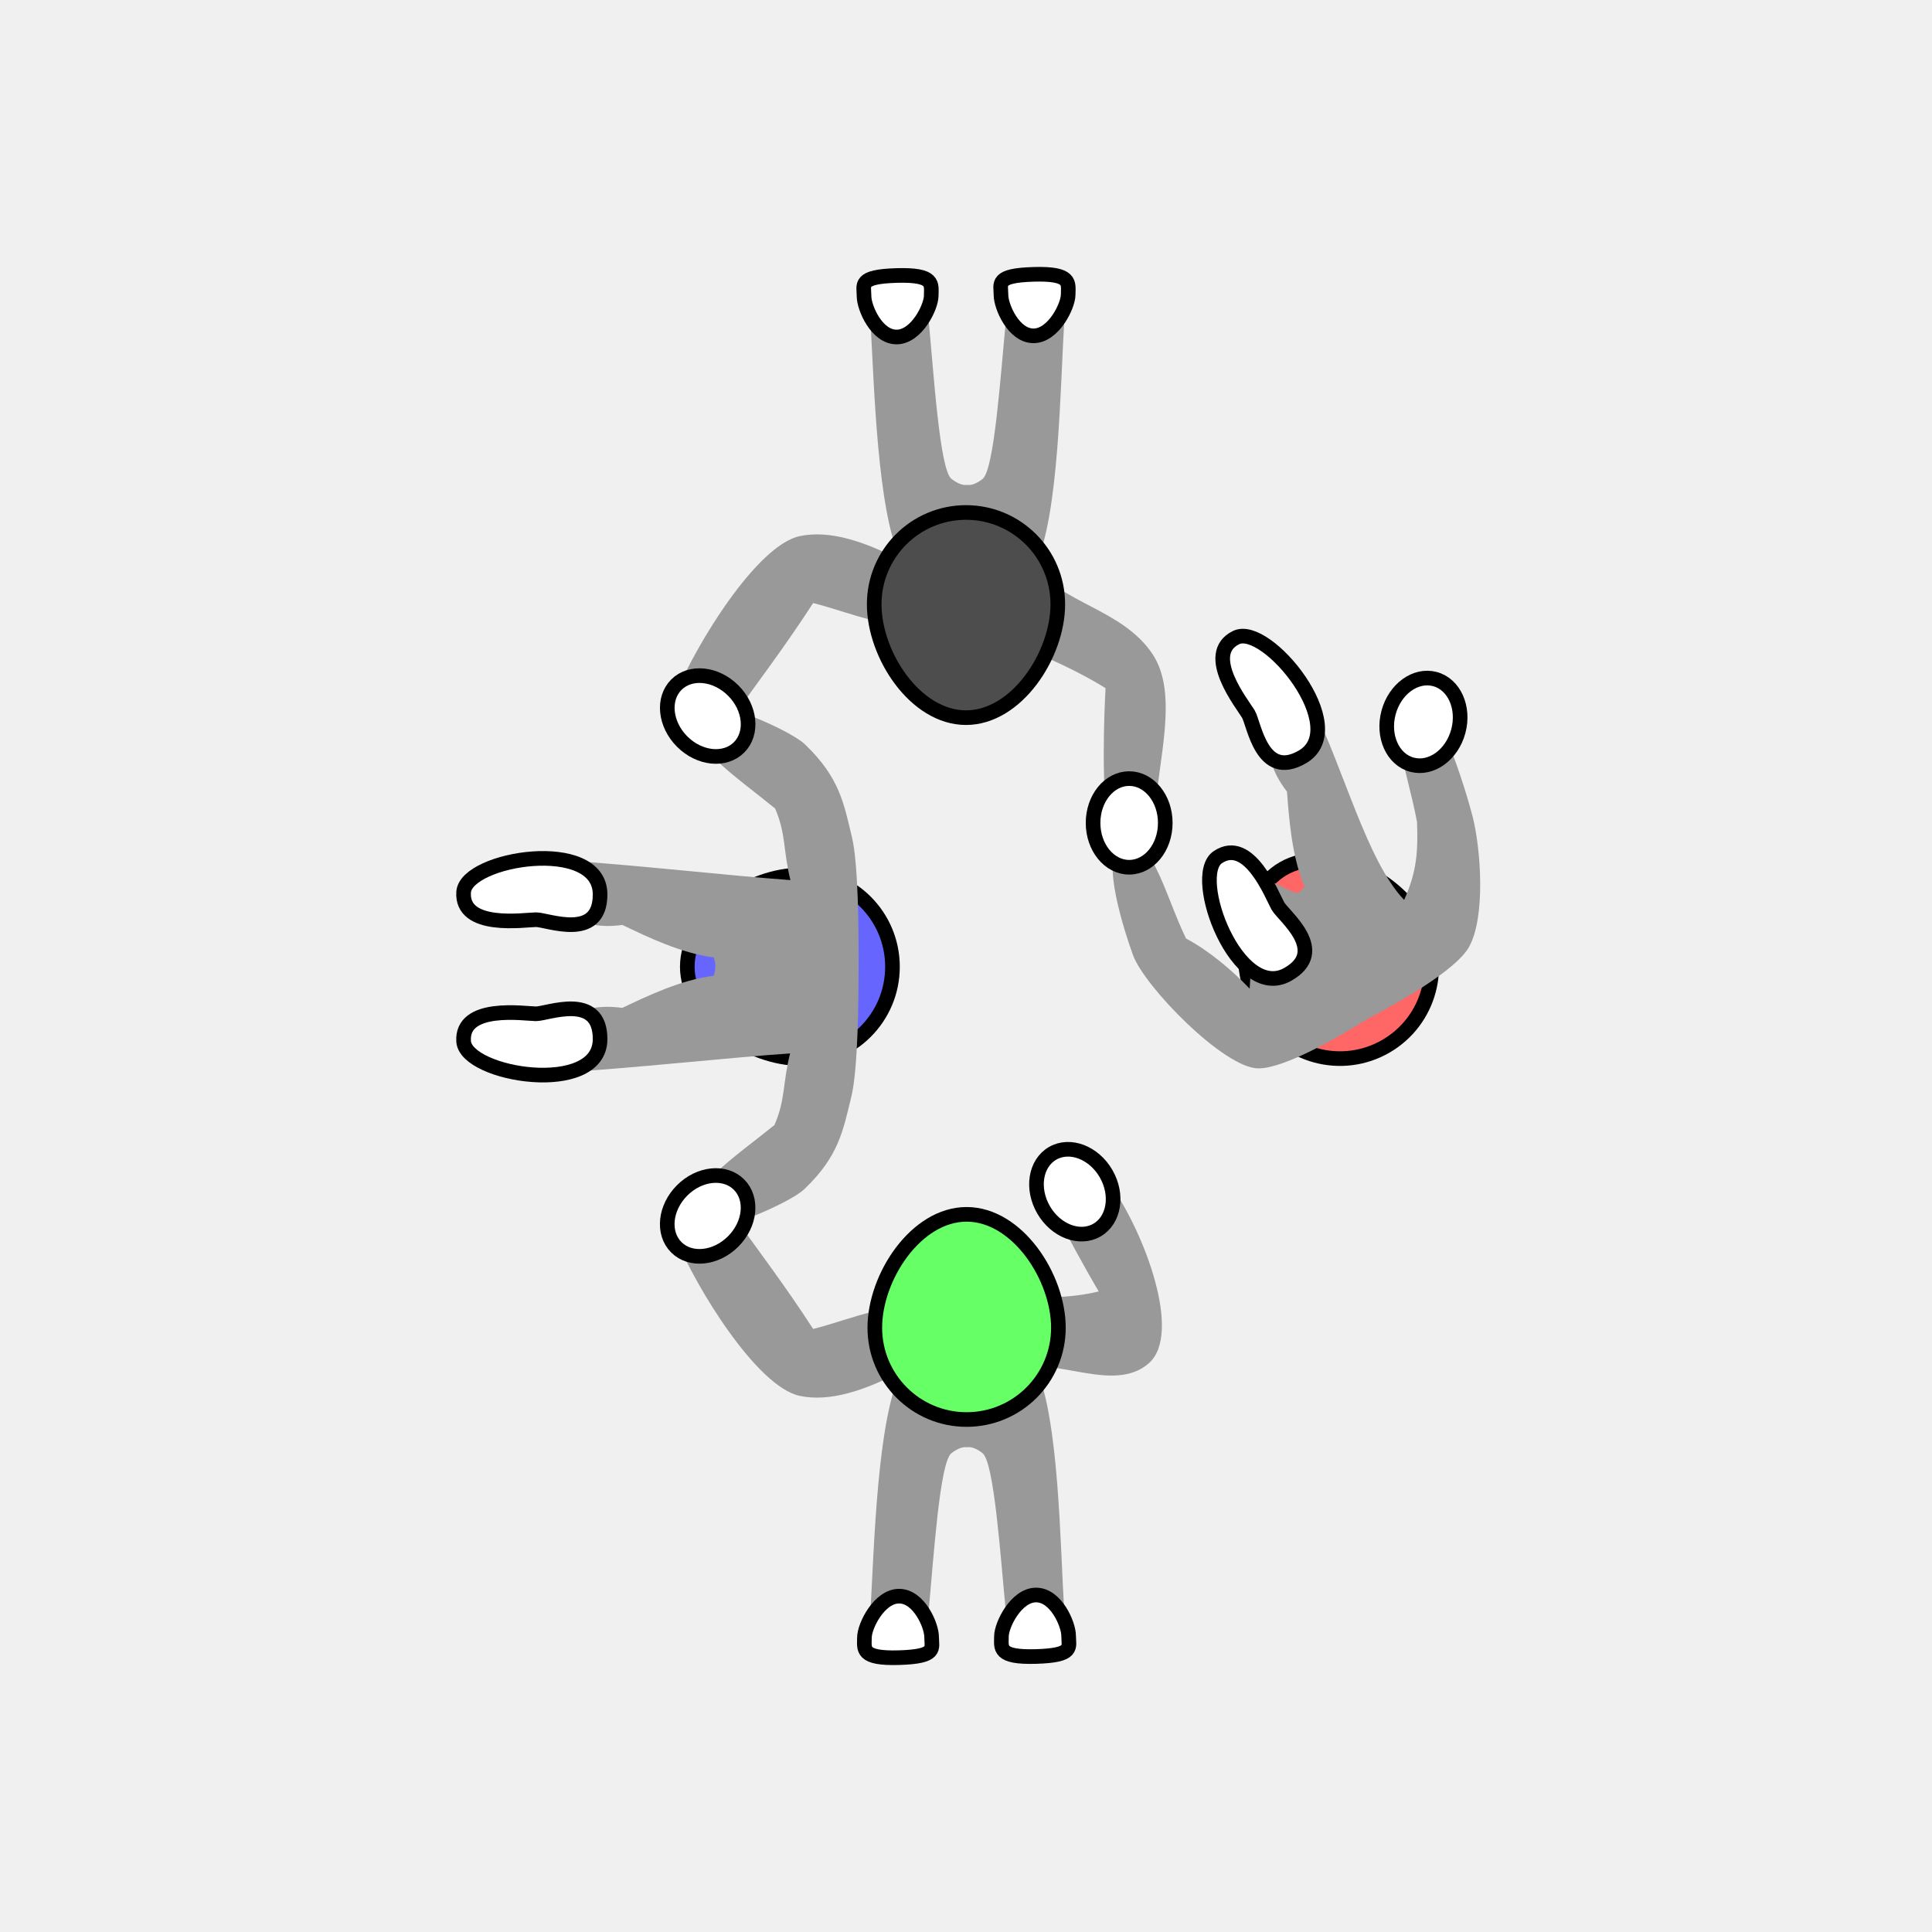
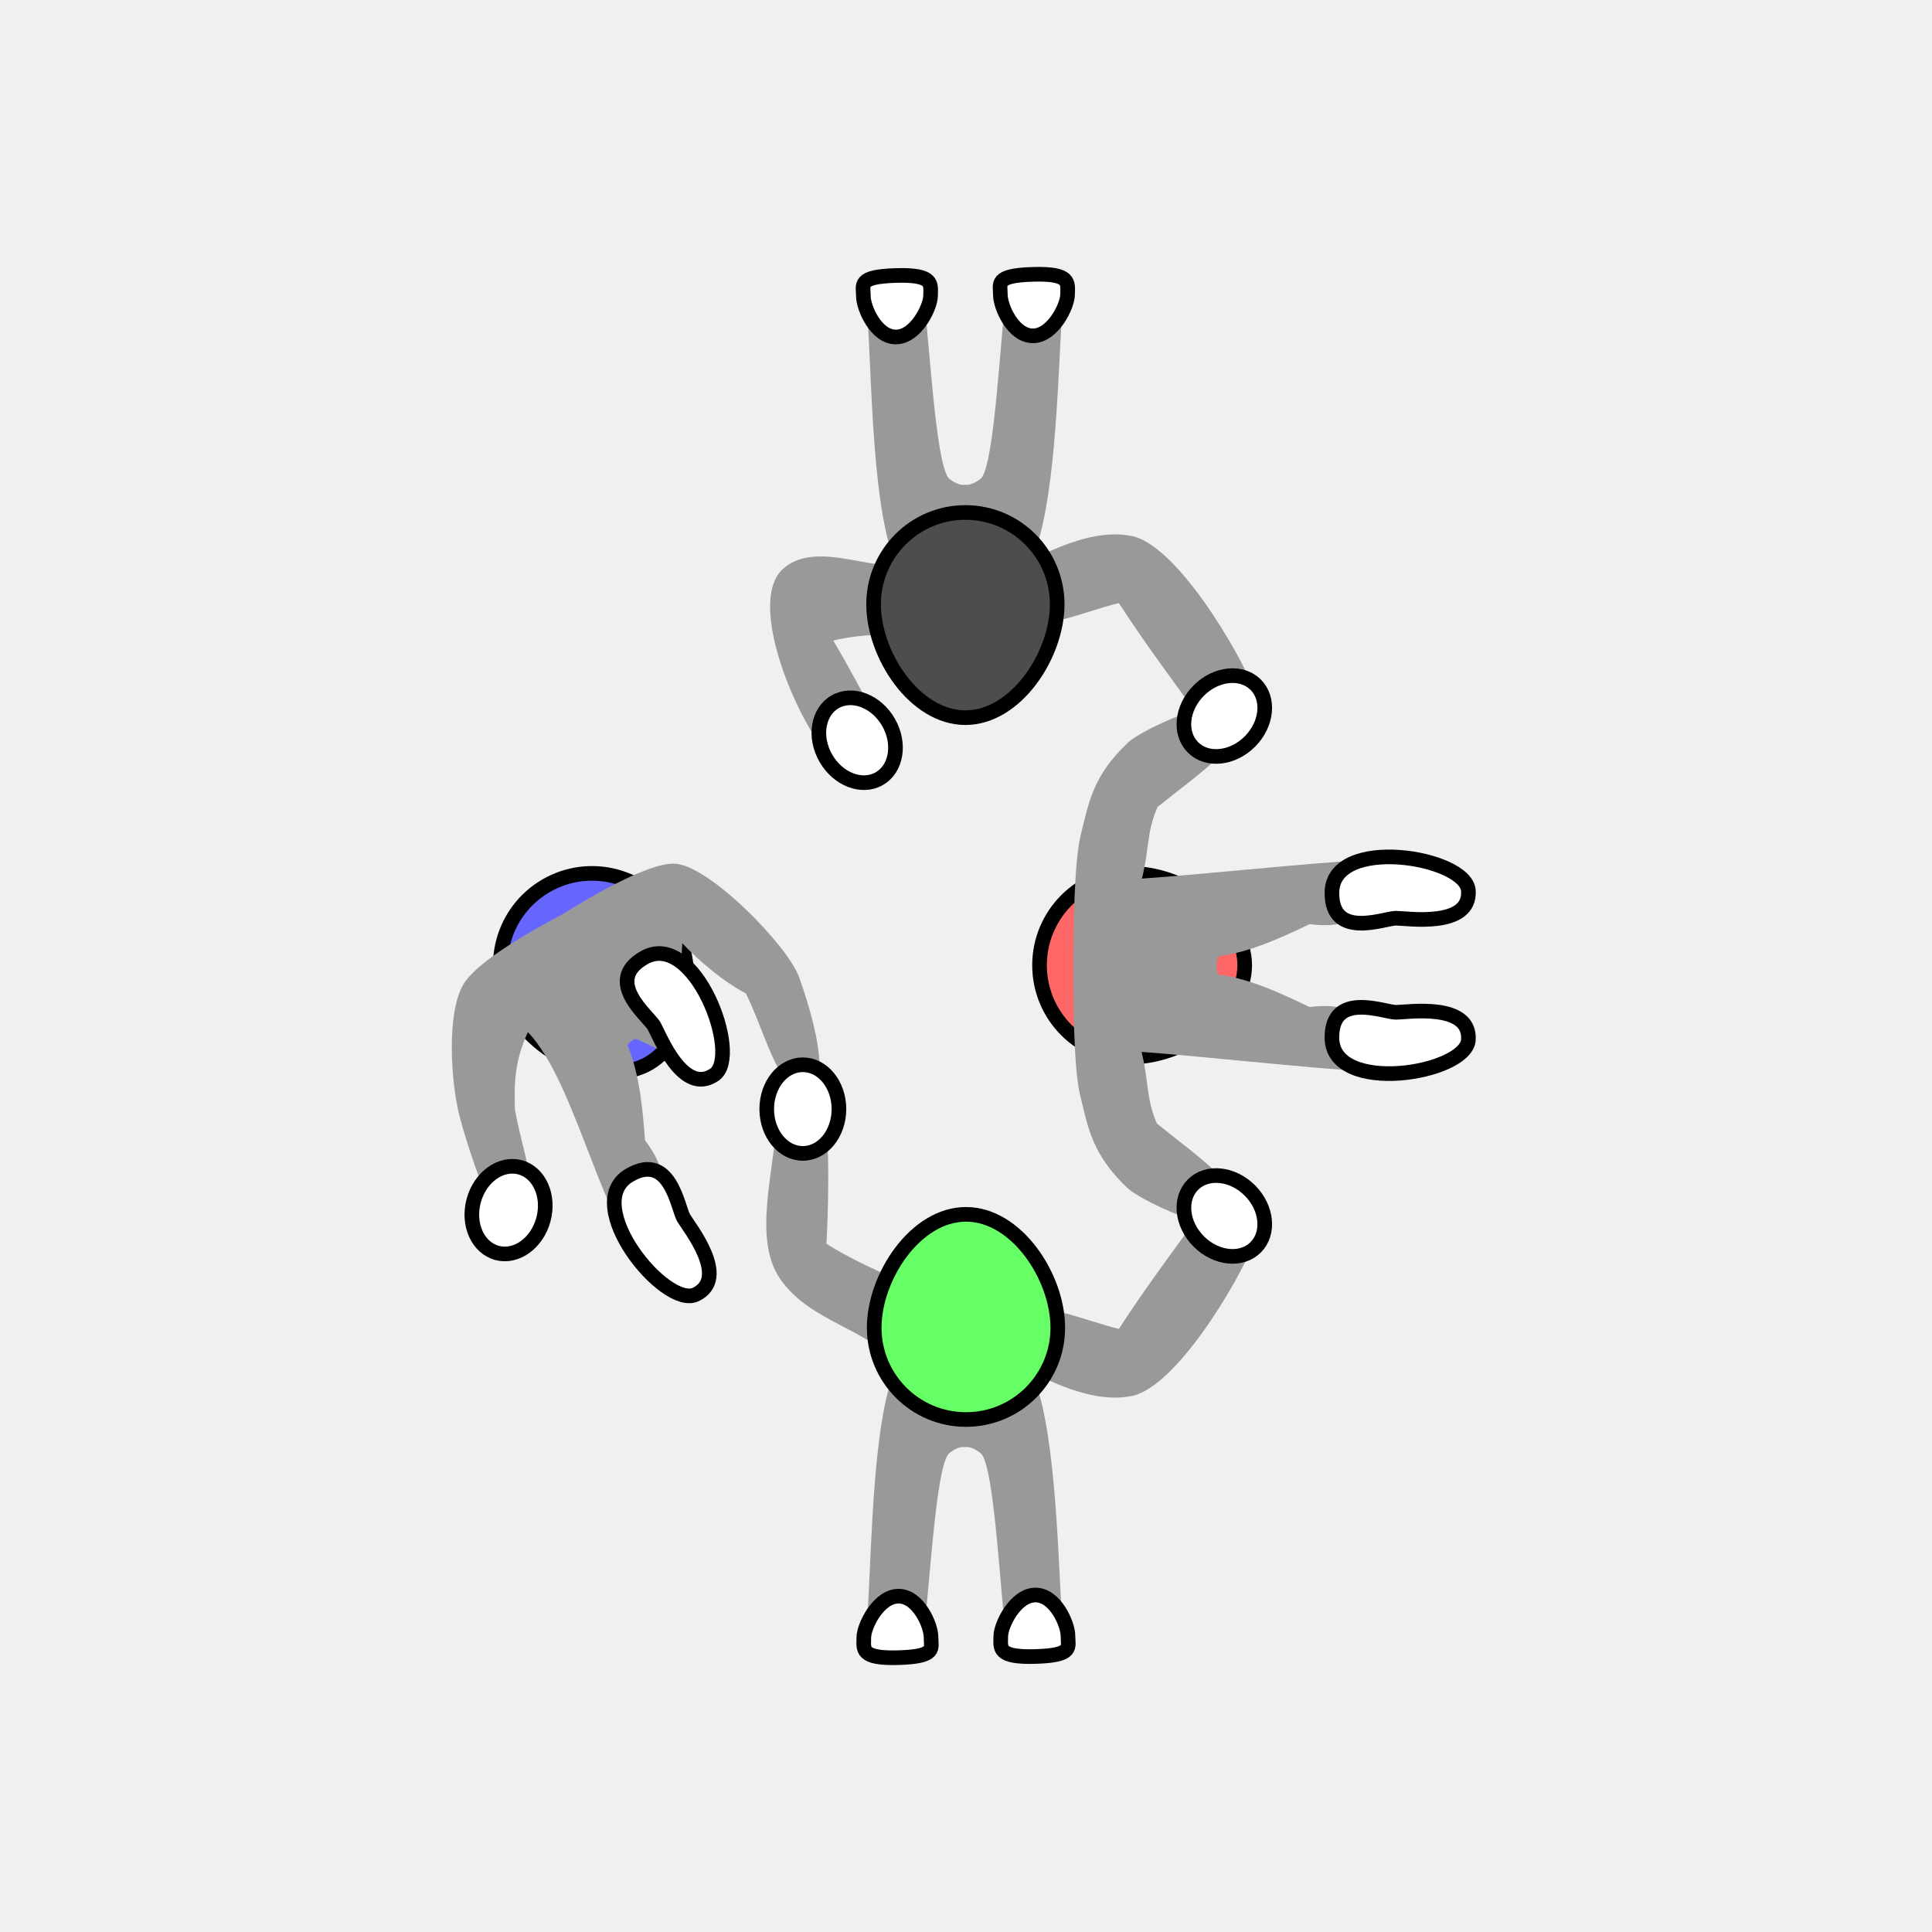
<svg xmlns="http://www.w3.org/2000/svg" width="35mm" height="35mm" viewBox="0 0 35 35" version="1.1" id="svg1" xml:space="preserve">
  <defs id="defs1" />
  <g id="layer1">
-     <path style="fill:#999999;fill-opacity:1;stroke:none;stroke-width:0.265;stroke-dasharray:none;stroke-opacity:1" d="m 16.274,5.493 c -0.262,-0.004 -0.518,0.082 -0.508,0.262 0.072,1.252 0.124,3.49 0.553,4.395 -0.652,-0.337 -1.281,-0.553 -1.829,-0.438 -0.788,0.166 -1.898,2.001 -2.23,2.823 -0.141,0.35 0.669,0.949 0.93,0.579 0.532,-0.752 1.019,-1.383 1.541,-2.189 0.706,0.175 1.288,0.501 2.782,0.501 0.662,0.125 1.809,0.598 2.515,1.041 0,0 -0.082,1.398 0.015,2.305 0.446,0.081 0.498,0.135 0.867,0.055 0.072,-1.068 0.448,-2.26 -0.032,-2.979 -0.552,-0.825 -1.687,-0.925 -2.122,-1.605 0.432,-0.904 0.45,-3.23 0.527,-4.482 0.022,-0.359 -1.022,-0.346 -1.057,0.012 -0.101,1.03 -0.213,2.744 -0.428,2.906 -0.121,0.092 -0.211,0.116 -0.279,0.105 -0.068,0.01 -0.16,-0.015 -0.281,-0.107 C 17.025,8.514 16.918,6.801 16.821,5.771 16.804,5.592 16.536,5.497 16.274,5.493 Z" id="path4-6-0" />
-     <path style="fill:#999999;fill-opacity:1;stroke:none;stroke-width:0.265;stroke-dasharray:none;stroke-opacity:1" d="m 16.274,29.507 c -0.262,0.004 -0.518,-0.082 -0.508,-0.262 0.072,-1.252 0.124,-3.49 0.553,-4.395 -0.652,0.337 -1.281,0.553 -1.829,0.438 -0.788,-0.166 -1.898,-2.001 -2.23,-2.823 -0.141,-0.35 0.669,-0.949 0.93,-0.579 0.532,0.752 1.019,1.383 1.541,2.189 0.706,-0.175 1.288,-0.501 2.782,-0.501 0.662,-0.125 1.624,0.018 2.391,-0.179 0,0 -0.267,-0.444 -0.662,-1.196 0.446,-0.081 0.529,-0.782 0.898,-0.701 0.596,0.853 1.276,2.658 0.676,3.195 -0.545,0.487 -1.44,0.032 -2.061,0.066 0.432,0.904 0.45,3.23 0.527,4.482 0.022,0.359 -1.022,0.346 -1.057,-0.012 -0.101,-1.03 -0.213,-2.744 -0.428,-2.906 -0.121,-0.092 -0.211,-0.116 -0.279,-0.105 -0.068,-0.01 -0.16,0.015 -0.281,0.107 -0.214,0.163 -0.321,1.876 -0.418,2.906 -0.017,0.179 -0.285,0.273 -0.547,0.277 z" id="path4-6" />
-     <path id="path1-3" style="fill:#66ff66;fill-opacity:1;stroke:#000000;stroke-width:0.265" d="m 19.174,24.053 c 0,-0.918 -0.744,-2.054 -1.663,-2.054 -0.918,0 -1.663,1.136 -1.663,2.054 0,0.918 0.744,1.663 1.663,1.663 0.918,0 1.663,-0.744 1.663,-1.663 z" />
-     <path id="path1-7-1-1" style="fill:#ffffff;stroke:#000000;stroke-width:0.265;stroke-dasharray:none" d="m 16.877,29.654 c 0,-0.207 -0.228,-0.738 -0.589,-0.738 -0.361,0 -0.628,0.542 -0.628,0.749 0,0.207 -0.07,0.386 0.628,0.365 0.698,-0.021 0.589,-0.168 0.589,-0.375 z" />
-     <path id="path1-7-1-9-7" style="fill:#ffffff;stroke:#000000;stroke-width:0.265;stroke-dasharray:none" d="m 19.359,29.633 c 0,-0.207 -0.228,-0.738 -0.589,-0.738 -0.361,0 -0.628,0.542 -0.628,0.749 0,0.207 -0.07,0.386 0.628,0.365 0.698,-0.021 0.589,-0.168 0.589,-0.375 z" />
-     <path id="path1-3-0" style="fill:#6666ff;fill-opacity:1;stroke:#000000;stroke-width:0.265" d="m 14.505,15.851 c -0.918,0 -2.054,0.744 -2.054,1.663 0,0.918 1.136,1.663 2.054,1.663 0.918,0 1.663,-0.744 1.663,-1.663 0,-0.918 -0.744,-1.663 -1.663,-1.663 z" />
-     <path style="fill:#999999;fill-opacity:1;stroke:none;stroke-width:0.265;stroke-dasharray:none;stroke-opacity:1" d="m 16.191,8.904 c -0.292,-0.008 -0.617,0.099 -0.605,0.301 0.072,1.252 0.272,3.06 0.344,4.135 -0.547,-0.137 -0.836,-0.082 -1.297,-0.283 -0.606,-0.749 -1.149,-1.598 -1.781,-1.582 -0.425,0.011 0.311,1.8 0.621,2.125 0.598,0.627 1.069,0.701 1.674,0.85 0.478,0.117 1.706,0.132 2.35,0.131 0.644,0.004 1.875,-0.005 2.354,-0.121 0.605,-0.146 1.073,-0.221 1.674,-0.846 0.312,-0.324 1.055,-2.111 0.631,-2.123 -0.633,-0.019 -1.18,0.831 -1.789,1.578 -0.462,0.199 -0.749,0.142 -1.297,0.277 0.076,-1.074 0.282,-2.881 0.359,-4.133 0.022,-0.359 -1.02,-0.424 -1.055,-0.066 -0.05,0.515 -0.184,0.627 -0.117,1.156 -0.217,0.453 -0.512,1.061 -0.588,1.654 -0.059,0.022 -0.115,0.03 -0.166,0.029 -0.051,9.3e-5 -0.107,-0.009 -0.166,-0.031 -0.074,-0.593 -0.366,-1.201 -0.582,-1.654 0.069,-0.529 -0.065,-0.641 -0.113,-1.156 -0.015,-0.156 -0.222,-0.234 -0.449,-0.24 z" id="path4-6-3-2" transform="rotate(-90,17.99341,17.02029)" />
-     <path id="path1-7-1-1-4" style="fill:#ffffff;stroke:#000000;stroke-width:0.265;stroke-dasharray:none" d="m 8.399,18.868 c -0.048,-0.683 1.103,-0.504 1.31,-0.502 0.207,0.002 1.168,-0.396 1.162,0.463 -0.007,1.043 -2.428,0.653 -2.472,0.038 z" />
-     <path id="path1-7-1-1-4-5" style="fill:#ffffff;stroke:#000000;stroke-width:0.265;stroke-dasharray:none" d="m 8.399,16.159 c -0.048,0.683 1.103,0.504 1.31,0.502 0.207,-0.002 1.168,0.396 1.162,-0.463 -0.007,-1.043 -2.428,-0.653 -2.472,-0.038 z" />
-     <path id="path1-3-1" style="fill:#4d4d4d;fill-opacity:1;stroke:#000000;stroke-width:0.265" d="m 15.837,10.947 c 0,0.918 0.744,2.054 1.663,2.054 0.918,0 1.663,-1.136 1.663,-2.054 0,-0.918 -0.744,-1.663 -1.663,-1.663 -0.918,0 -1.663,0.744 -1.663,1.663 z" />
-     <path id="path1-7-1-1-0" style="fill:#ffffff;stroke:#000000;stroke-width:0.265;stroke-dasharray:none" d="m 18.134,5.346 c 0,0.207 0.228,0.738 0.589,0.738 0.361,0 0.628,-0.542 0.628,-0.749 0,-0.207 0.07,-0.386 -0.628,-0.365 -0.698,0.021 -0.589,0.168 -0.589,0.375 z" />
-     <path id="path1-7-1-9-7-3" style="fill:#ffffff;stroke:#000000;stroke-width:0.265;stroke-dasharray:none" d="m 15.653,5.367 c 0,0.207 0.228,0.738 0.589,0.738 0.361,0 0.628,-0.542 0.628,-0.749 0,-0.207 0.07,-0.386 -0.628,-0.365 -0.698,0.021 -0.589,0.168 -0.589,0.375 z" />
-     <ellipse style="fill:#ffffff;fill-opacity:1;stroke:#000000;stroke-width:0.265;stroke-dasharray:none;stroke-opacity:1" id="path1-7-2-9-9-1-9-9" cx="6.068" cy="-28.432" rx="0.654" ry="0.803" transform="matrix(0.8660254,-0.5,-0.5,-0.8660254,0,0)" />
-     <ellipse style="fill:#ffffff;fill-opacity:1;stroke:#000000;stroke-width:0.265;stroke-dasharray:none;stroke-opacity:1" id="path1-7-2-9-9-1-9" cx="24.641" cy="-6.511" rx="0.654" ry="0.803" transform="matrix(0.7071068,0.7071068,0.7071068,-0.7071068,0,0)" />
-     <ellipse style="fill:#ffffff;fill-opacity:1;stroke:#000000;stroke-width:0.265;stroke-dasharray:none;stroke-opacity:1" id="path1-7-2-9-9-1-9-8" cx="-0.107" cy="18.238" rx="0.654" ry="0.803" transform="rotate(-45)" />
-     <path id="path1-3-0-4-9" style="fill:#ff6666;fill-opacity:1;stroke:#000000;stroke-width:0.265" d="m 25.714,16.684 c -0.459,-0.795 -1.672,-1.407 -2.467,-0.948 -0.795,0.459 -0.872,1.815 -0.413,2.61 0.459,0.795 1.476,1.068 2.271,0.609 0.795,-0.459 1.068,-1.476 0.609,-2.271 z" />
-     <path style="fill:#999999;fill-opacity:1;stroke:none;stroke-width:0.265;stroke-dasharray:none;stroke-opacity:1" d="m 22.639,17.911 c -0.319,-0.335 -0.742,-0.692 -1.153,-0.909 -0.391,-0.802 -0.65,-2.013 -1.19,-1.683 -0.362,0.222 0.076,1.557 0.228,1.98 0.205,0.57 1.648,2.052 2.271,2.056 0.477,0.003 1.481,-0.583 2.009,-0.914 0.552,-0.29 1.566,-0.864 1.804,-1.278 0.31,-0.54 0.219,-1.783 0.07,-2.37 -0.11,-0.436 -0.68,-2.328 -1.054,-2.127 -0.557,0.3 -0.131,1.264 0.047,2.226 0.018,0.522 6.5e-5,0.894 -0.234,1.411 -0.671,-0.703 -1.093,-2.368 -1.652,-3.491 -0.16,-0.322 -1.095,0.143 -0.947,0.47 0.214,0.471 0.154,0.635 0.477,1.06 0.038,0.501 0.088,1.175 0.318,1.727 -0.04,0.049 -0.084,0.083 -0.129,0.108 -0.044,0.026 -0.863,-0.419 -0.925,-0.408 -0.589,0.2 -0.208,0.455 0.105,1.425 z" id="path4-6-3-2-0-9" />
-     <ellipse style="fill:#ffffff;fill-opacity:1;stroke:#000000;stroke-width:0.265;stroke-dasharray:none;stroke-opacity:1" id="path1-7-2-9-9-1-3-3" cx="28.293" cy="-5.958" rx="0.654" ry="0.803" transform="matrix(0.9659258,0.258819,0.258819,-0.9659258,0,0)" />
-     <path id="path1-7-1-1-4-1-4" style="fill:#ffffff;stroke:#000000;stroke-width:0.265;stroke-dasharray:none" d="m 22.061,15.529 c 0.567,-0.383 0.988,0.703 1.089,0.884 0.102,0.181 0.927,0.813 0.18,1.238 -0.906,0.515 -1.78,-1.777 -1.269,-2.122 z" />
-     <path id="path1-7-1-1-4-5-9-3" style="fill:#ffffff;stroke:#000000;stroke-width:0.265;stroke-dasharray:none" d="m 22.394,11.55 c -0.615,0.299 0.115,1.207 0.221,1.385 0.106,0.178 0.241,1.209 0.982,0.775 0.899,-0.527 -0.649,-2.43 -1.203,-2.16 z" />
-     <ellipse style="fill:#ffffff;fill-opacity:1;stroke:#000000;stroke-width:0.265;stroke-dasharray:none;stroke-opacity:1" id="path1-7-2-9-9-1-3" cx="20.456" cy="-14.908" rx="0.654" ry="0.803" transform="scale(1,-1)" />
+     <path style="fill:#999999;fill-opacity:1;stroke:none;stroke-width:0.265;stroke-dasharray:none;stroke-opacity:1" d="m 18.726,29.507 c 0.262,0.004 0.518,-0.082 0.508,-0.262 -0.072,-1.252 -0.124,-3.49 -0.553,-4.395 0.652,0.337 1.281,0.553 1.829,0.438 0.788,-0.166 1.898,-2.001 2.23,-2.823 0.141,-0.35 -0.669,-0.949 -0.93,-0.579 -0.532,0.752 -1.019,1.383 -1.541,2.189 -0.706,-0.175 -1.288,-0.501 -2.782,-0.501 -0.662,-0.125 -1.809,-0.598 -2.515,-1.041 0,0 0.082,-1.398 -0.015,-2.305 -0.446,-0.081 -0.498,-0.135 -0.867,-0.055 -0.072,1.068 -0.448,2.26 0.032,2.979 0.552,0.825 1.687,0.925 2.122,1.605 -0.432,0.904 -0.45,3.23 -0.527,4.482 -0.022,0.359 1.022,0.346 1.057,-0.012 0.101,-1.03 0.213,-2.744 0.428,-2.906 0.121,-0.092 0.211,-0.116 0.279,-0.105 0.068,-0.01 0.16,0.015 0.281,0.107 0.214,0.163 0.321,1.876 0.418,2.906 0.017,0.179 0.285,0.273 0.547,0.277 z" id="path4-6-0" />
+     <path style="fill:#999999;fill-opacity:1;stroke:none;stroke-width:0.265;stroke-dasharray:none;stroke-opacity:1" d="m 18.726,5.493 c 0.262,-0.004 0.518,0.082 0.508,0.262 -0.072,1.252 -0.124,3.49 -0.553,4.395 0.652,-0.337 1.281,-0.553 1.829,-0.438 0.788,0.166 1.898,2.001 2.23,2.823 0.141,0.35 -0.669,0.949 -0.93,0.579 -0.532,-0.752 -1.019,-1.383 -1.541,-2.189 -0.706,0.175 -1.288,0.501 -2.782,0.501 -0.662,0.125 -1.624,-0.018 -2.391,0.179 0,0 0.267,0.444 0.662,1.196 -0.446,0.081 -0.529,0.782 -0.898,0.701 -0.596,-0.853 -1.276,-2.658 -0.676,-3.195 0.545,-0.487 1.44,-0.032 2.061,-0.066 -0.432,-0.904 -0.45,-3.23 -0.527,-4.482 -0.022,-0.359 1.022,-0.346 1.057,0.012 0.101,1.03 0.213,2.744 0.428,2.906 0.121,0.092 0.211,0.116 0.279,0.105 0.068,0.01 0.16,-0.015 0.281,-0.107 C 17.975,8.514 18.082,6.801 18.179,5.771 18.196,5.592 18.464,5.497 18.726,5.493 Z" id="path4-6" />
+     <path id="path1-3" style="fill:#4d4d4d;fill-opacity:1;stroke:#000000;stroke-width:0.265" d="m 15.826,10.947 c 0,0.918 0.744,2.054 1.663,2.054 0.918,0 1.663,-1.136 1.663,-2.054 0,-0.918 -0.744,-1.663 -1.663,-1.663 -0.918,0 -1.663,0.744 -1.663,1.663 z" />
+     <path id="path1-7-1-1" style="fill:#ffffff;stroke:#000000;stroke-width:0.265;stroke-dasharray:none" d="m 18.123,5.346 c 0,0.207 0.228,0.738 0.589,0.738 0.361,0 0.628,-0.542 0.628,-0.749 0,-0.207 0.07,-0.386 -0.628,-0.365 -0.698,0.021 -0.589,0.168 -0.589,0.375 z" />
+     <path id="path1-7-1-9-7" style="fill:#ffffff;stroke:#000000;stroke-width:0.265;stroke-dasharray:none" d="m 15.641,5.367 c 0,0.207 0.228,0.738 0.589,0.738 0.361,0 0.628,-0.542 0.628,-0.749 0,-0.207 0.07,-0.386 -0.628,-0.365 -0.698,0.021 -0.589,0.168 -0.589,0.375 z" />
+     <path id="path1-3-0" style="fill:#ff6666;fill-opacity:1;stroke:#000000;stroke-width:0.265" d="m 20.495,19.149 c 0.918,0 2.054,-0.744 2.054,-1.663 0,-0.918 -1.136,-1.663 -2.054,-1.663 -0.918,0 -1.663,0.744 -1.663,1.663 0,0.918 0.744,1.663 1.663,1.663 z" />
+     <path style="fill:#999999;fill-opacity:1;stroke:none;stroke-width:0.265;stroke-dasharray:none;stroke-opacity:1" d="m 16.191,8.904 c -0.292,-0.008 -0.617,0.099 -0.605,0.301 0.072,1.252 0.272,3.06 0.344,4.135 -0.547,-0.137 -0.836,-0.082 -1.297,-0.283 -0.606,-0.749 -1.149,-1.598 -1.781,-1.582 -0.425,0.011 0.311,1.8 0.621,2.125 0.598,0.627 1.069,0.701 1.674,0.85 0.478,0.117 1.706,0.132 2.35,0.131 0.644,0.004 1.875,-0.005 2.354,-0.121 0.605,-0.146 1.073,-0.221 1.674,-0.846 0.312,-0.324 1.055,-2.111 0.631,-2.123 -0.633,-0.019 -1.18,0.831 -1.789,1.578 -0.462,0.199 -0.749,0.142 -1.297,0.277 0.076,-1.074 0.282,-2.881 0.359,-4.133 0.022,-0.359 -1.02,-0.424 -1.055,-0.066 -0.05,0.515 -0.184,0.627 -0.117,1.156 -0.217,0.453 -0.512,1.061 -0.588,1.654 -0.059,0.022 -0.115,0.03 -0.166,0.029 -0.051,9.3e-5 -0.107,-0.009 -0.166,-0.031 -0.074,-0.593 -0.366,-1.201 -0.582,-1.654 0.069,-0.529 -0.065,-0.641 -0.113,-1.156 -0.015,-0.156 -0.222,-0.234 -0.449,-0.24 z" id="path4-6-3-2" transform="rotate(90,17.02029,17.00659)" />
+     <path id="path1-7-1-1-4" style="fill:#ffffff;stroke:#000000;stroke-width:0.265;stroke-dasharray:none" d="m 26.601,16.132 c 0.048,0.683 -1.103,0.504 -1.31,0.502 -0.207,-0.002 -1.168,0.396 -1.162,-0.463 0.007,-1.043 2.428,-0.653 2.472,-0.038 z" />
+     <path id="path1-7-1-1-4-5" style="fill:#ffffff;stroke:#000000;stroke-width:0.265;stroke-dasharray:none" d="m 26.601,18.841 c 0.048,-0.683 -1.103,-0.504 -1.31,-0.502 -0.207,0.002 -1.168,-0.396 -1.162,0.463 0.007,1.043 2.428,0.653 2.472,0.038 z" />
+     <path id="path1-3-1" style="fill:#66ff66;fill-opacity:1;stroke:#000000;stroke-width:0.265" d="m 19.163,24.053 c 0,-0.918 -0.744,-2.054 -1.663,-2.054 -0.918,0 -1.663,1.136 -1.663,2.054 0,0.918 0.744,1.663 1.663,1.663 0.918,0 1.663,-0.744 1.663,-1.663 z" />
+     <path id="path1-7-1-1-0" style="fill:#ffffff;stroke:#000000;stroke-width:0.265;stroke-dasharray:none" d="m 16.866,29.654 c 0,-0.207 -0.228,-0.738 -0.589,-0.738 -0.361,0 -0.628,0.542 -0.628,0.749 0,0.207 -0.07,0.386 0.628,0.365 0.698,-0.021 0.589,-0.168 0.589,-0.375 z" />
+     <path id="path1-7-1-9-7-3" style="fill:#ffffff;stroke:#000000;stroke-width:0.265;stroke-dasharray:none" d="m 19.347,29.633 c 0,-0.207 -0.228,-0.738 -0.589,-0.738 -0.361,0 -0.628,0.542 -0.628,0.749 0,0.207 -0.07,0.386 0.628,0.365 0.698,-0.021 0.589,-0.168 0.589,-0.375 z" />
+     <ellipse style="fill:#ffffff;fill-opacity:1;stroke:#000000;stroke-width:0.265;stroke-dasharray:none;stroke-opacity:1" id="path1-7-2-9-9-1-9-9" cx="-6.743" cy="19.378" rx="0.654" ry="0.803" transform="matrix(-0.8660254,0.5,0.5,0.8660254,0,0)" />
+     <ellipse style="fill:#ffffff;fill-opacity:1;stroke:#000000;stroke-width:0.265;stroke-dasharray:none;stroke-opacity:1" id="path1-7-2-9-9-1-9" cx="-24.856" cy="-6.511" rx="0.654" ry="0.803" transform="matrix(-0.7071068,-0.7071068,-0.7071068,0.7071068,0,0)" />
+     <ellipse style="fill:#ffffff;fill-opacity:1;stroke:#000000;stroke-width:0.265;stroke-dasharray:none;stroke-opacity:1" id="path1-7-2-9-9-1-9-8" cx="-0.107" cy="-31.26" rx="0.654" ry="0.803" transform="rotate(135)" />
+     <path id="path1-3-0-4-9" style="fill:#6666ff;fill-opacity:1;stroke:#000000;stroke-width:0.265" d="m 9.286,18.316 c 0.459,0.795 1.672,1.407 2.467,0.948 0.795,-0.459 0.872,-1.815 0.413,-2.61 -0.459,-0.795 -1.476,-1.068 -2.271,-0.609 -0.795,0.459 -1.068,1.476 -0.609,2.271 z" />
+     <path style="fill:#999999;fill-opacity:1;stroke:none;stroke-width:0.265;stroke-dasharray:none;stroke-opacity:1" d="m 12.361,17.089 c 0.319,0.335 0.742,0.692 1.153,0.909 0.391,0.802 0.65,2.013 1.19,1.683 0.362,-0.222 -0.076,-1.557 -0.228,-1.98 -0.205,-0.57 -1.648,-2.052 -2.271,-2.056 -0.477,-0.003 -1.481,0.583 -2.009,0.914 -0.552,0.29 -1.566,0.864 -1.804,1.278 -0.31,0.54 -0.219,1.783 -0.07,2.37 0.11,0.436 0.68,2.328 1.054,2.127 0.557,-0.3 0.131,-1.264 -0.047,-2.226 -0.018,-0.522 -6.43e-5,-0.894 0.234,-1.411 0.671,0.703 1.093,2.368 1.652,3.491 0.16,0.322 1.095,-0.143 0.947,-0.47 -0.214,-0.471 -0.154,-0.635 -0.477,-1.06 -0.038,-0.501 -0.088,-1.175 -0.318,-1.727 0.04,-0.049 0.084,-0.083 0.129,-0.108 0.044,-0.026 0.863,0.419 0.925,0.408 0.589,-0.2 0.208,-0.455 -0.105,-1.425 z" id="path4-6-3-2-0-9" />
+     <ellipse style="fill:#ffffff;fill-opacity:1;stroke:#000000;stroke-width:0.265;stroke-dasharray:none;stroke-opacity:1" id="path1-7-2-9-9-1-3-3" cx="-14.573" cy="18.791" rx="0.654" ry="0.803" transform="matrix(-0.9659258,-0.258819,-0.258819,0.9659258,0,0)" />
+     <path id="path1-7-1-1-4-1-4" style="fill:#ffffff;stroke:#000000;stroke-width:0.265;stroke-dasharray:none" d="M 12.939,19.471 C 12.372,19.854 11.951,18.768 11.85,18.587 11.748,18.407 10.923,17.774 11.67,17.349 c 0.906,-0.515 1.78,1.777 1.269,2.122 z" />
+     <path id="path1-7-1-1-4-5-9-3" style="fill:#ffffff;stroke:#000000;stroke-width:0.265;stroke-dasharray:none" d="m 12.606,23.45 c 0.615,-0.299 -0.115,-1.207 -0.221,-1.385 -0.106,-0.178 -0.241,-1.209 -0.982,-0.775 -0.899,0.527 0.649,2.43 1.203,2.16 z" />
+     <ellipse style="fill:#ffffff;fill-opacity:1;stroke:#000000;stroke-width:0.265;stroke-dasharray:none;stroke-opacity:1" id="path1-7-2-9-9-1-3" cx="-14.544" cy="20.092" rx="0.654" ry="0.803" transform="scale(-1,1)" />
  </g>
</svg>
